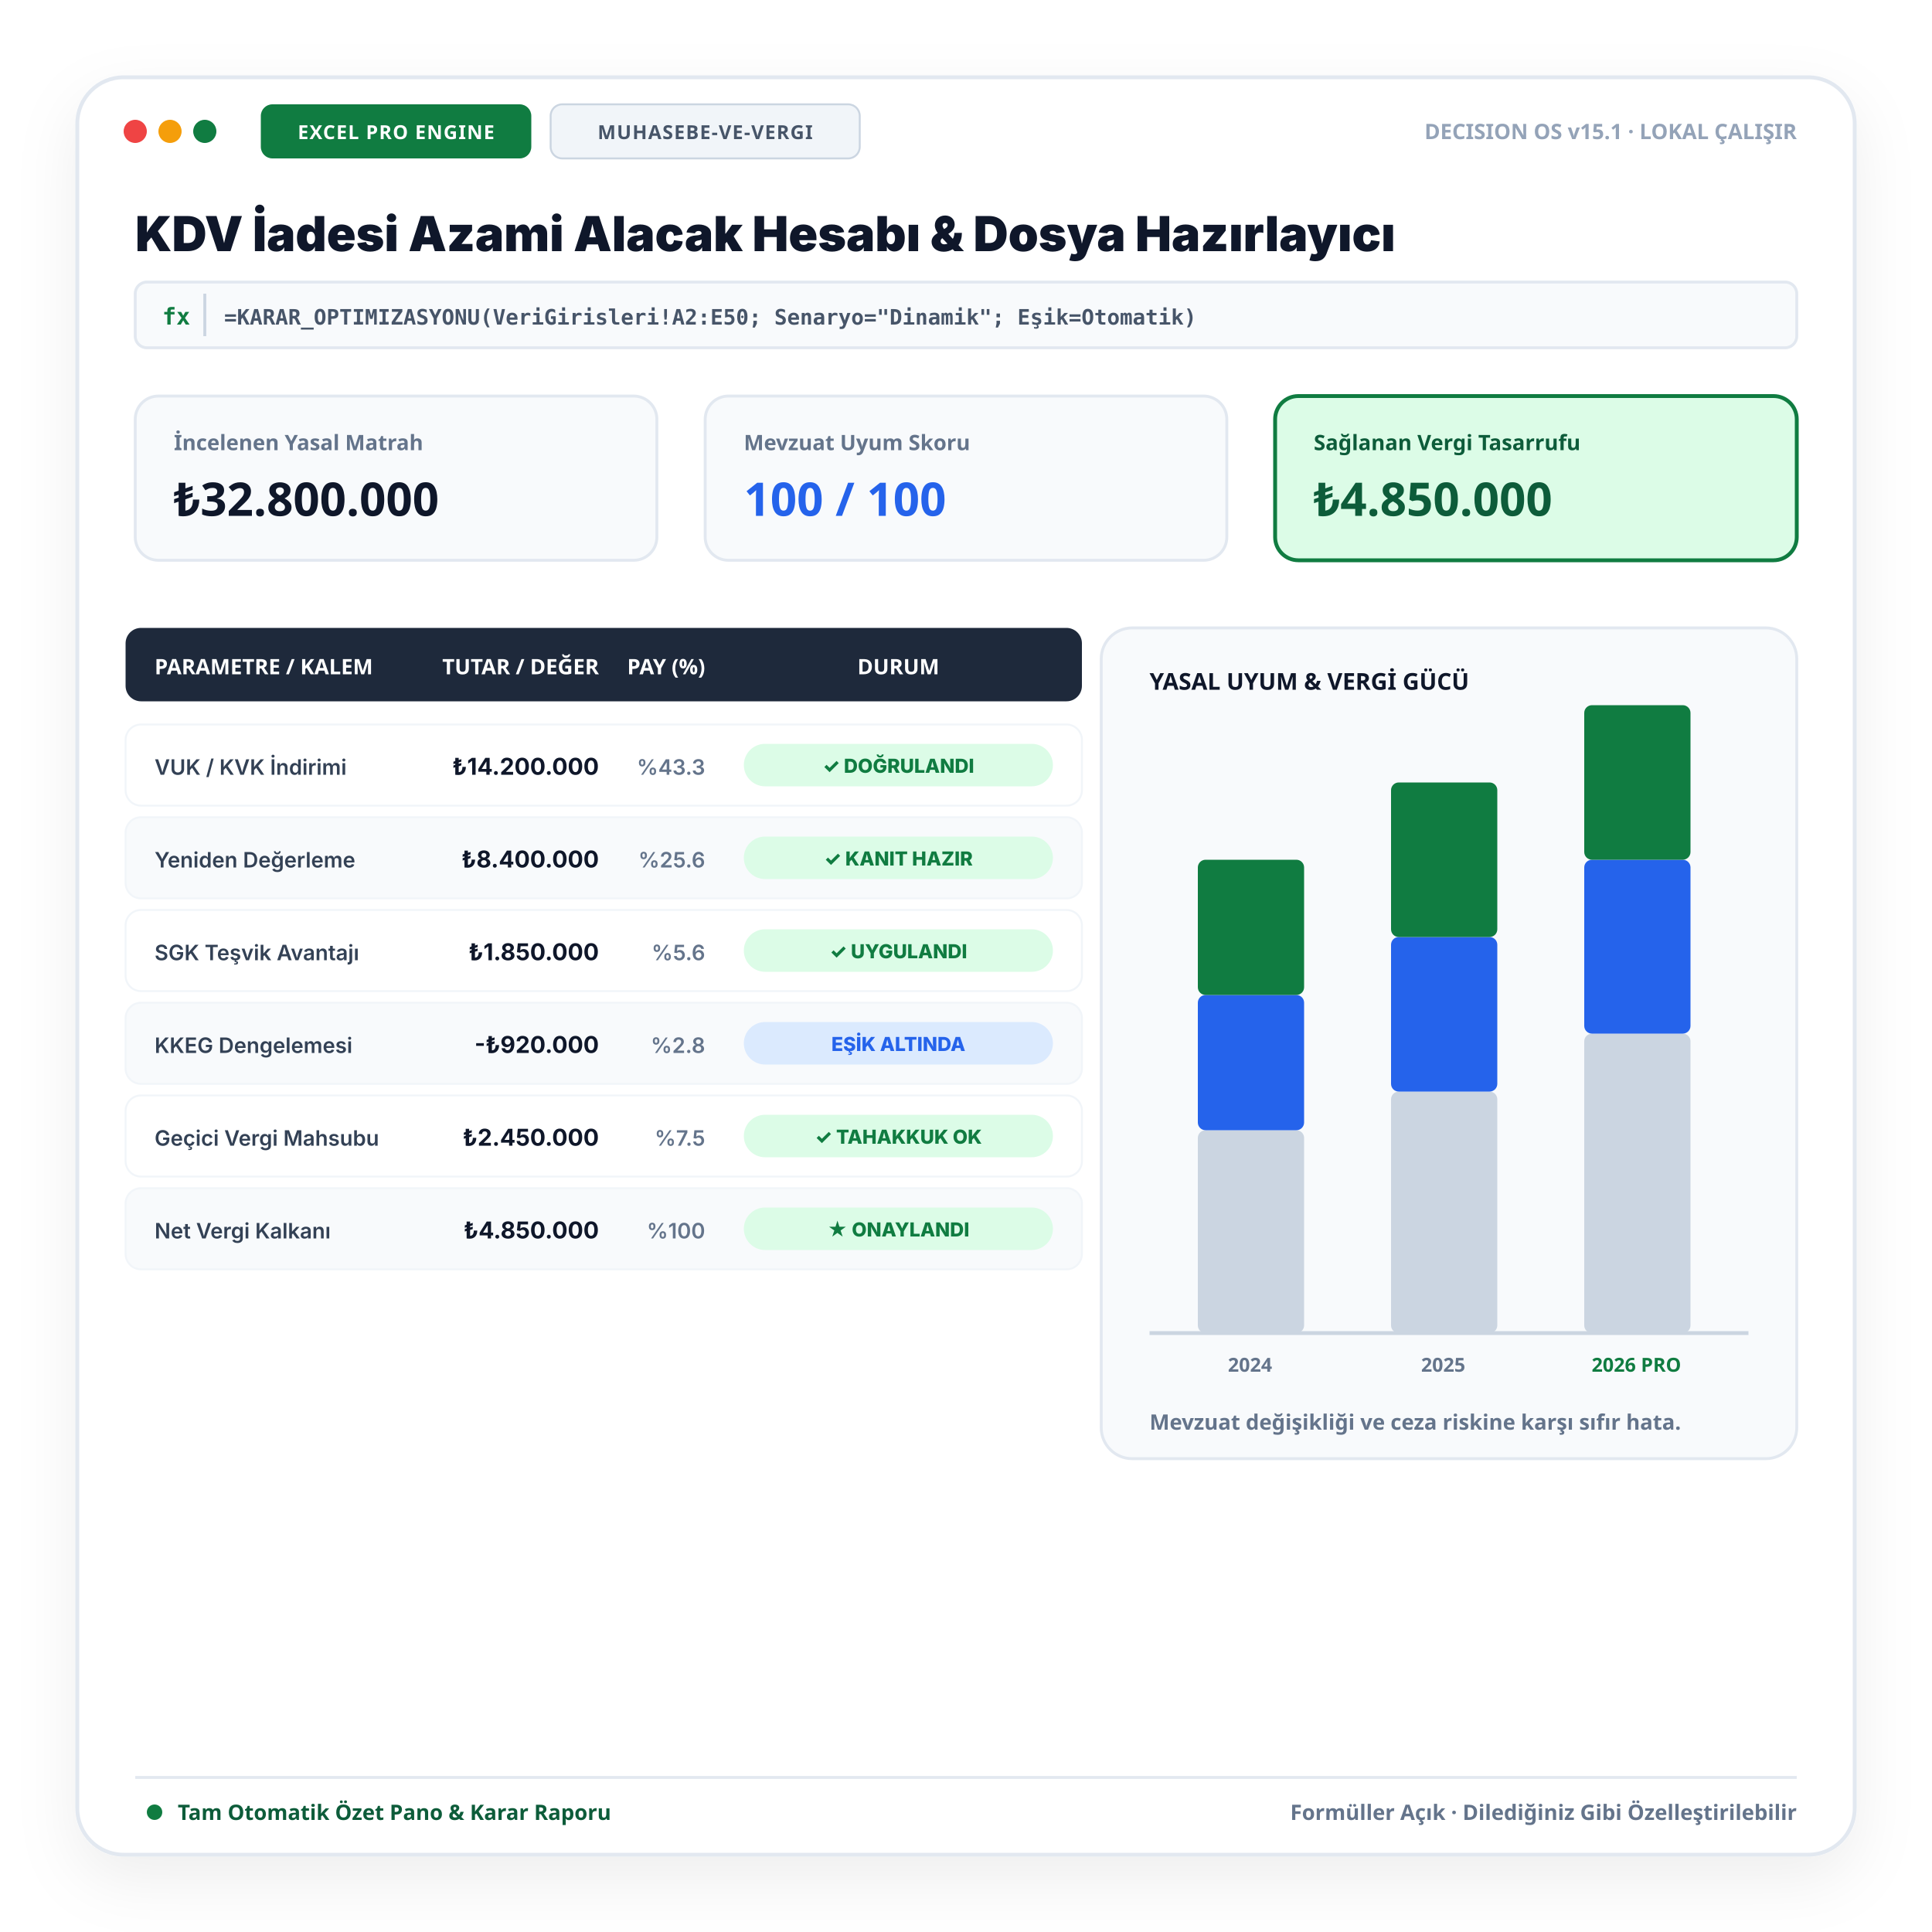
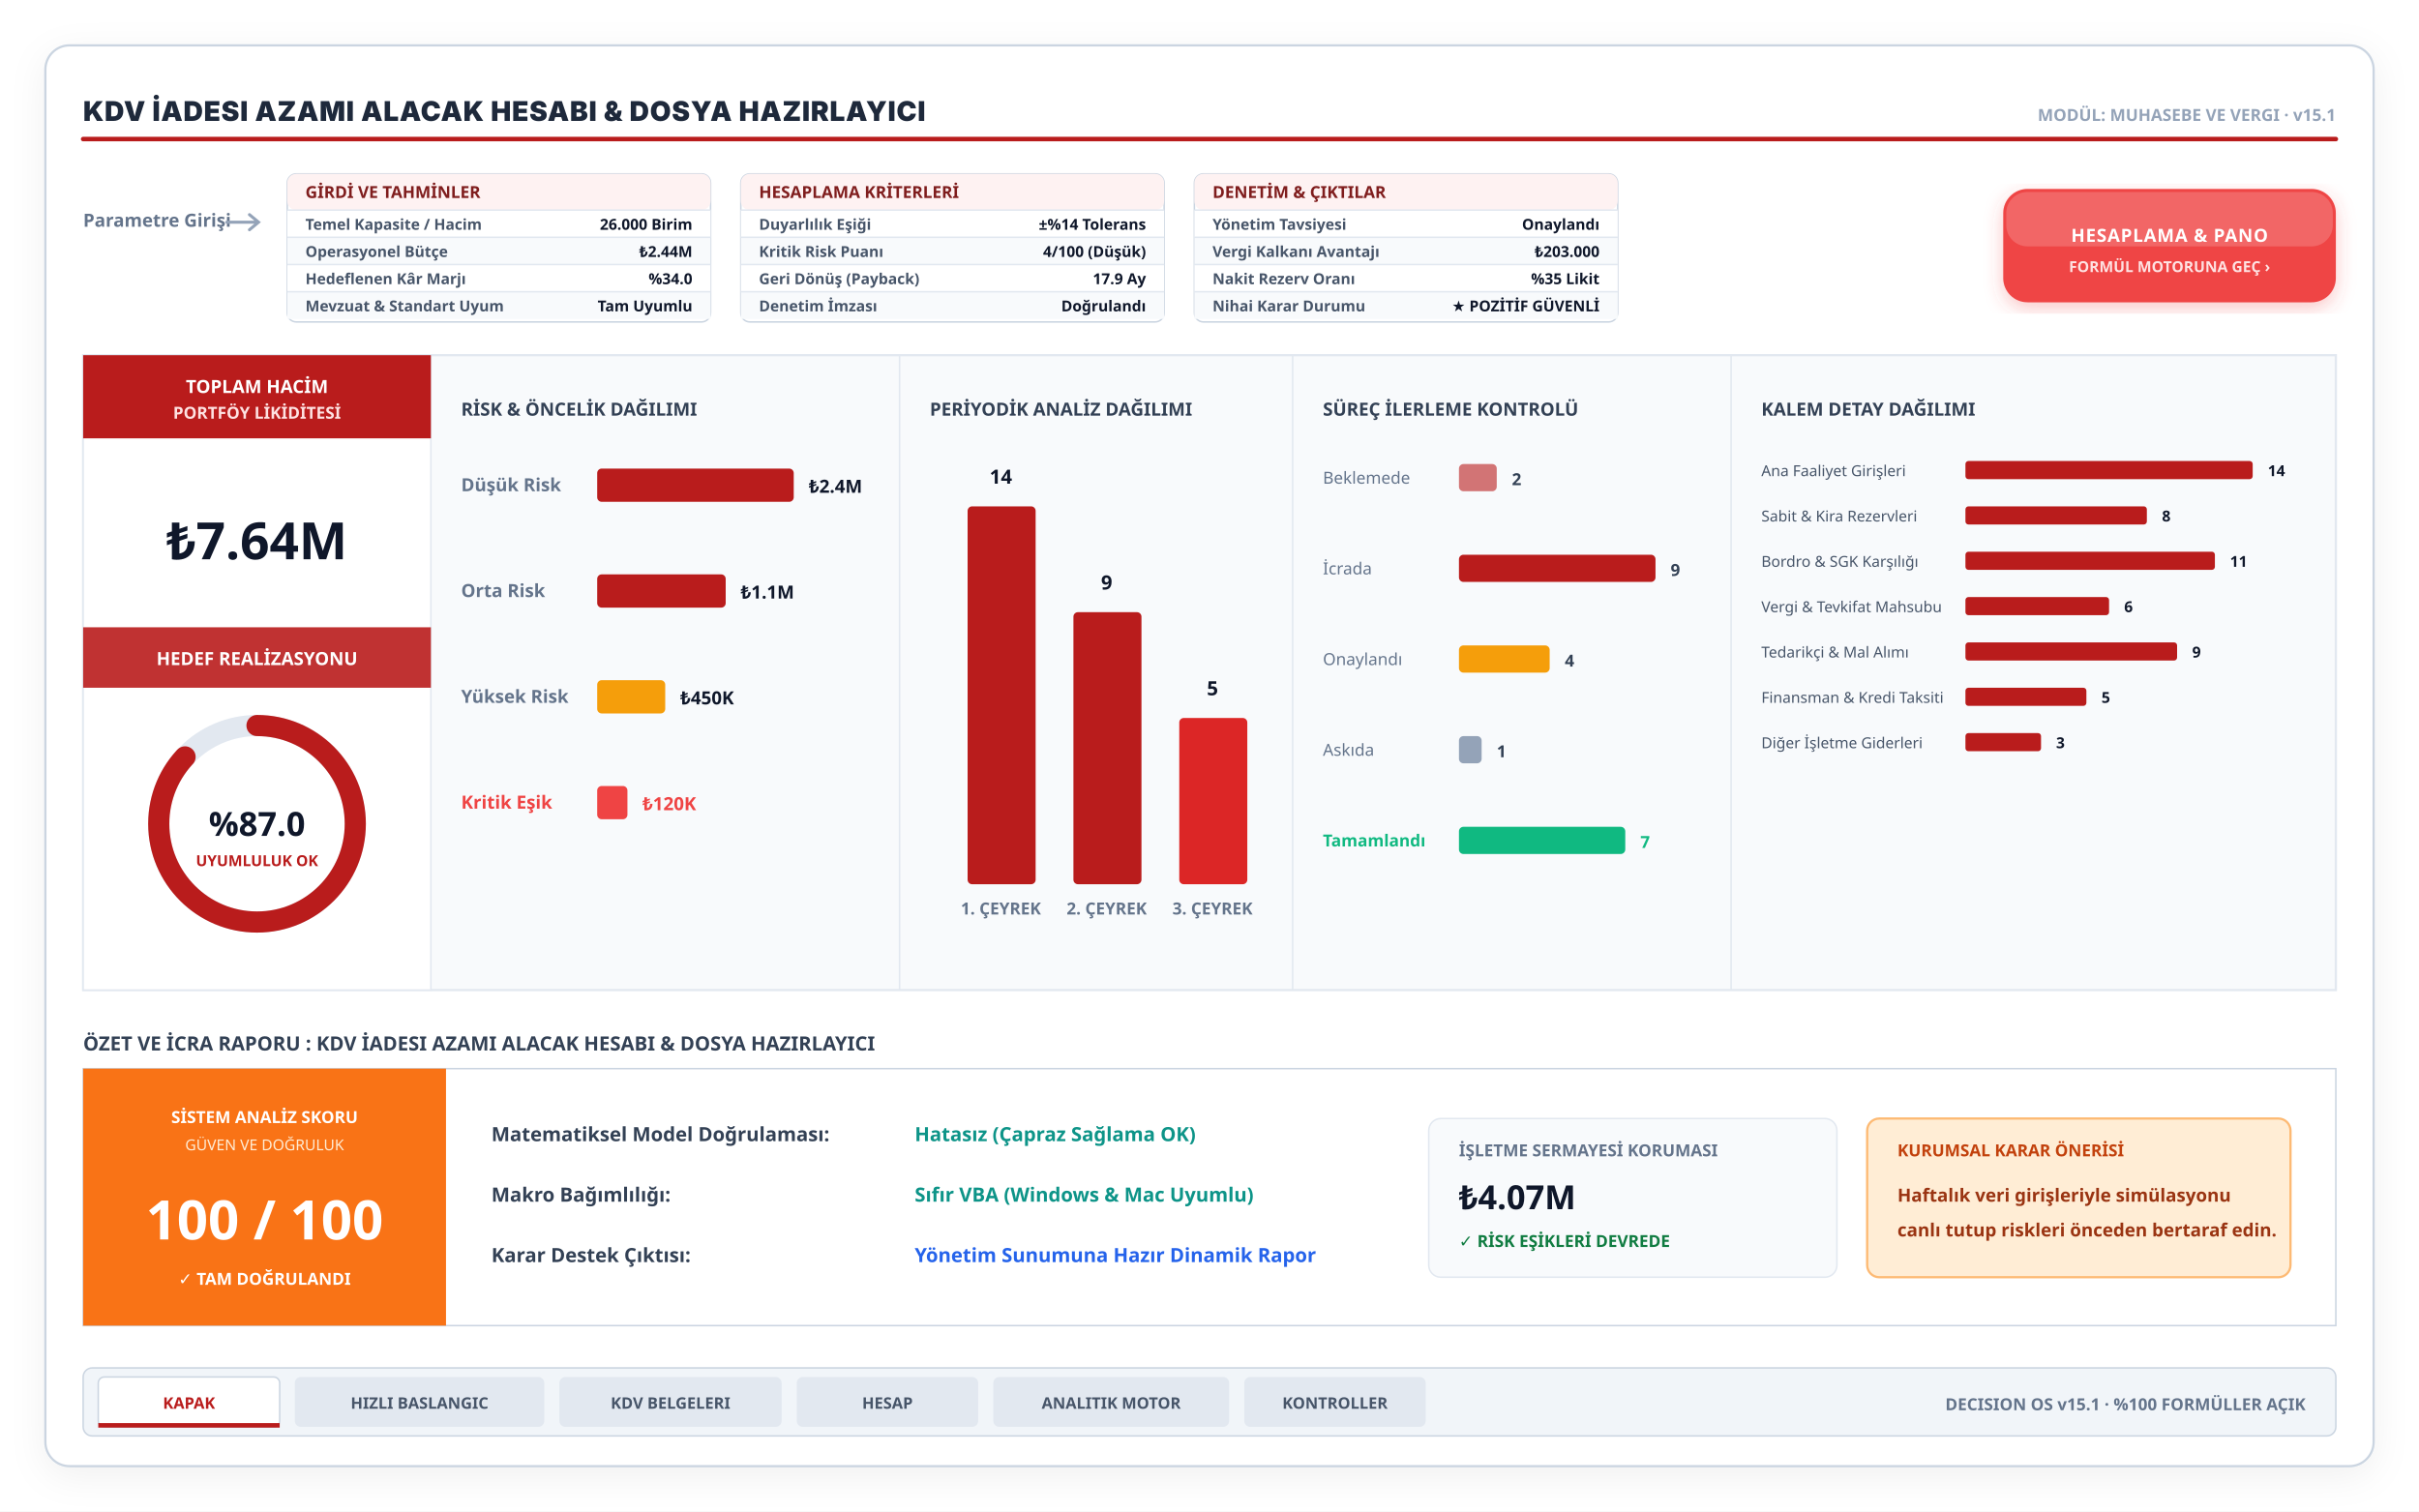
- <svg xmlns="http://www.w3.org/2000/svg" viewBox="0 0 1000 1000" width="100%" height="100%">
+ <svg xmlns="http://www.w3.org/2000/svg" viewBox="0 0 1600 1000" width="100%" height="100%">
  <defs>
-     <filter id="softCard" x="-10%" y="-10%" width="120%" height="120%">
-       <feDropShadow dx="0" dy="12" stdDeviation="16" flood-color="#0f172a" flood-opacity="0.07" />
+     <filter id="cardShadow" x="-5%" y="-5%" width="110%" height="110%">
+       <feDropShadow dx="0" dy="6" stdDeviation="12" flood-color="#0f172a" flood-opacity="0.06" />
+     </filter>
+     <filter id="btnShadow" x="-10%" y="-10%" width="120%" height="120%">
+       <feDropShadow dx="0" dy="4" stdDeviation="6" flood-color="#ef4444" flood-opacity="0.3" />
    </filter>
  </defs>
-   <rect width="1000" height="1000" fill="#ffffff" />
-   <rect x="40" y="40" width="920" height="920" rx="24" fill="#ffffff" stroke="#e2e8f0" stroke-width="2" filter="url(#softCard)" />
-   <g transform="translate(70, 68)">
-     <circle cx="0" cy="0" r="6" fill="#ef4444" />
-     <circle cx="18" cy="0" r="6" fill="#f59e0b" />
-     <circle cx="36" cy="0" r="6" fill="#107c41" />
-     <rect x="65" y="-14" width="140" height="28" rx="6" fill="#107c41" />
-     <text x="135" y="4" font-family="system-ui" font-size="10" font-weight="800" fill="#ffffff" text-anchor="middle" letter-spacing="0.5">EXCEL PRO ENGINE</text>
-     <rect x="215" y="-14" width="160" height="28" rx="6" fill="#f1f5f9" stroke="#cbd5e1" stroke-width="1" />
-     <text x="295" y="4" font-family="system-ui" font-size="10" font-weight="700" fill="#475569" text-anchor="middle" letter-spacing="0.5">MUHASEBE-VE-VERGI</text>
-     <text x="860" y="4" font-family="system-ui" font-size="11" font-weight="700" fill="#94a3b8" text-anchor="end">DECISION OS v15.1 · LOKAL ÇALIŞIR</text>
-   </g>
-   <g transform="translate(70, 130)">
-     <text x="0" y="0" font-family="system-ui, -apple-system, sans-serif" font-size="25" font-weight="900" fill="#0f172a">KDV İadesi Azami Alacak Hesabı &amp; Dosya Hazırlayıcı</text>
-     <rect x="0" y="16" width="860" height="34" rx="6" fill="#f8fafc" stroke="#e2e8f0" stroke-width="1.5" />
-     <text x="14" y="38" font-family="system-ui, monospace" font-size="12" font-weight="800" fill="#107c41">fx</text>
-     <line x1="36" y1="22" x2="36" y2="44" stroke="#cbd5e1" stroke-width="1.5" />
-     <text x="46" y="38" font-family="system-ui, monospace" font-size="11" font-weight="600" fill="#475569">=KARAR_OPTIMIZASYONU(VeriGirisleri!A2:E50; Senaryo="Dinamik"; Eşik=Otomatik)</text>
-   </g>
-   <g transform="translate(70, 205)">
-     <rect x="0" y="0" width="270" height="85" rx="12" fill="#f8fafc" stroke="#e2e8f0" stroke-width="1.5" />
-     <text x="20" y="28" font-family="system-ui" font-size="11" font-weight="700" fill="#64748b">İncelenen Yasal Matrah</text>
-     <text x="20" y="62" font-family="system-ui" font-size="24" font-weight="900" fill="#0f172a">₺32.800.000</text>
-     <rect x="295" y="0" width="270" height="85" rx="12" fill="#f8fafc" stroke="#e2e8f0" stroke-width="1.5" />
-     <text x="315" y="28" font-family="system-ui" font-size="11" font-weight="700" fill="#64748b">Mevzuat Uyum Skoru</text>
-     <text x="315" y="62" font-family="system-ui" font-size="24" font-weight="900" fill="#2563eb">100 / 100</text>
-     <rect x="590" y="0" width="270" height="85" rx="12" fill="#dcfce7" stroke="#107c41" stroke-width="2" />
-     <text x="610" y="28" font-family="system-ui" font-size="11" font-weight="800" fill="#0d5c3a">Sağlanan Vergi Tasarrufu</text>
-     <text x="610" y="62" font-family="system-ui" font-size="24" font-weight="900" fill="#0d5c3a">₺4.850.000</text>
-   </g>
-   <rect x="65" y="325" width="495" height="38" rx="8" fill="#1e293b" />
-   <text x="80" y="349" font-family="system-ui" font-size="11" font-weight="800" fill="#ffffff">PARAMETRE / KALEM</text>
-   <text x="310" y="349" font-family="system-ui" font-size="11" font-weight="800" fill="#ffffff" text-anchor="end">TUTAR / DEĞER</text>
-   <text x="365" y="349" font-family="system-ui" font-size="11" font-weight="800" fill="#ffffff" text-anchor="end">PAY (%)</text>
-   <text x="465" y="349" font-family="system-ui" font-size="11" font-weight="800" fill="#ffffff" text-anchor="middle">DURUM</text>
-   <rect x="65" y="375" width="495" height="42" rx="8" fill="#ffffff" stroke="#f1f5f9" stroke-width="1" />
-   <text x="80" y="401" font-family="system-ui, -apple-system, sans-serif" font-size="11" font-weight="600" fill="#334155">VUK / KVK İndirimi</text>
-   <text x="310" y="401" font-family="system-ui, -apple-system, sans-serif" font-size="12" font-weight="700" fill="#0f172a" text-anchor="end">₺14.200.000</text>
-   <text x="365" y="401" font-family="system-ui, -apple-system, sans-serif" font-size="11" font-weight="600" fill="#64748b" text-anchor="end">%43.3</text>
-   <rect x="385" y="385" width="160" height="22" rx="11" fill="#dcfce7" />
-   <text x="465" y="400" font-family="system-ui, -apple-system, sans-serif" font-size="10" font-weight="800" fill="#107c41" text-anchor="middle">✓ DOĞRULANDI</text>
-   <rect x="65" y="423" width="495" height="42" rx="8" fill="#f8fafc" stroke="#f1f5f9" stroke-width="1" />
-   <text x="80" y="449" font-family="system-ui, -apple-system, sans-serif" font-size="11" font-weight="600" fill="#334155">Yeniden Değerleme</text>
-   <text x="310" y="449" font-family="system-ui, -apple-system, sans-serif" font-size="12" font-weight="700" fill="#0f172a" text-anchor="end">₺8.400.000</text>
-   <text x="365" y="449" font-family="system-ui, -apple-system, sans-serif" font-size="11" font-weight="600" fill="#64748b" text-anchor="end">%25.6</text>
-   <rect x="385" y="433" width="160" height="22" rx="11" fill="#dcfce7" />
-   <text x="465" y="448" font-family="system-ui, -apple-system, sans-serif" font-size="10" font-weight="800" fill="#107c41" text-anchor="middle">✓ KANIT HAZIR</text>
-   <rect x="65" y="471" width="495" height="42" rx="8" fill="#ffffff" stroke="#f1f5f9" stroke-width="1" />
-   <text x="80" y="497" font-family="system-ui, -apple-system, sans-serif" font-size="11" font-weight="600" fill="#334155">SGK Teşvik Avantajı</text>
-   <text x="310" y="497" font-family="system-ui, -apple-system, sans-serif" font-size="12" font-weight="700" fill="#0f172a" text-anchor="end">₺1.850.000</text>
-   <text x="365" y="497" font-family="system-ui, -apple-system, sans-serif" font-size="11" font-weight="600" fill="#64748b" text-anchor="end">%5.6</text>
-   <rect x="385" y="481" width="160" height="22" rx="11" fill="#dcfce7" />
-   <text x="465" y="496" font-family="system-ui, -apple-system, sans-serif" font-size="10" font-weight="800" fill="#107c41" text-anchor="middle">✓ UYGULANDI</text>
-   <rect x="65" y="519" width="495" height="42" rx="8" fill="#f8fafc" stroke="#f1f5f9" stroke-width="1" />
-   <text x="80" y="545" font-family="system-ui, -apple-system, sans-serif" font-size="11" font-weight="600" fill="#334155">KKEG Dengelemesi</text>
-   <text x="310" y="545" font-family="system-ui, -apple-system, sans-serif" font-size="12" font-weight="700" fill="#0f172a" text-anchor="end">-₺920.000</text>
-   <text x="365" y="545" font-family="system-ui, -apple-system, sans-serif" font-size="11" font-weight="600" fill="#64748b" text-anchor="end">%2.8</text>
-   <rect x="385" y="529" width="160" height="22" rx="11" fill="#dbeafe" />
-   <text x="465" y="544" font-family="system-ui, -apple-system, sans-serif" font-size="10" font-weight="800" fill="#2563eb" text-anchor="middle">EŞİK ALTINDA</text>
-   <rect x="65" y="567" width="495" height="42" rx="8" fill="#ffffff" stroke="#f1f5f9" stroke-width="1" />
-   <text x="80" y="593" font-family="system-ui, -apple-system, sans-serif" font-size="11" font-weight="600" fill="#334155">Geçici Vergi Mahsubu</text>
-   <text x="310" y="593" font-family="system-ui, -apple-system, sans-serif" font-size="12" font-weight="700" fill="#0f172a" text-anchor="end">₺2.450.000</text>
-   <text x="365" y="593" font-family="system-ui, -apple-system, sans-serif" font-size="11" font-weight="600" fill="#64748b" text-anchor="end">%7.5</text>
-   <rect x="385" y="577" width="160" height="22" rx="11" fill="#dcfce7" />
-   <text x="465" y="592" font-family="system-ui, -apple-system, sans-serif" font-size="10" font-weight="800" fill="#107c41" text-anchor="middle">✓ TAHAKKUK OK</text>
-   <rect x="65" y="615" width="495" height="42" rx="8" fill="#f8fafc" stroke="#f1f5f9" stroke-width="1" />
-   <text x="80" y="641" font-family="system-ui, -apple-system, sans-serif" font-size="11" font-weight="600" fill="#334155">Net Vergi Kalkanı</text>
-   <text x="310" y="641" font-family="system-ui, -apple-system, sans-serif" font-size="12" font-weight="700" fill="#0f172a" text-anchor="end">₺4.850.000</text>
-   <text x="365" y="641" font-family="system-ui, -apple-system, sans-serif" font-size="11" font-weight="600" fill="#64748b" text-anchor="end">%100</text>
-   <rect x="385" y="625" width="160" height="22" rx="11" fill="#dcfce7" />
-   <text x="465" y="640" font-family="system-ui, -apple-system, sans-serif" font-size="10" font-weight="800" fill="#107c41" text-anchor="middle">★ ONAYLANDI</text>
-   <g transform="translate(570, 325)">
-     <rect width="360" height="430" rx="16" fill="#f8fafc" stroke="#e2e8f0" stroke-width="1.5" />
-     <text x="25" y="32" font-family="system-ui" font-size="12" font-weight="800" fill="#0f172a">YASAL UYUM &amp; VERGİ GÜCÜ</text>
-     <line x1="25" y1="365" x2="335" y2="365" stroke="#cbd5e1" stroke-width="2" />
-     <rect x="50" y="260" width="55" height="105" rx="4" fill="#cbd5e1" />
-     <rect x="50" y="190" width="55" height="70" rx="4" fill="#2563eb" />
-     <rect x="50" y="120" width="55" height="70" rx="4" fill="#107c41" />
-     <text x="77" y="385" font-family="system-ui" font-size="10" font-weight="700" fill="#64748b" text-anchor="middle">2024</text>
-     <rect x="150" y="240" width="55" height="125" rx="4" fill="#cbd5e1" />
-     <rect x="150" y="160" width="55" height="80" rx="4" fill="#2563eb" />
-     <rect x="150" y="80" width="55" height="80" rx="4" fill="#107c41" />
-     <text x="177" y="385" font-family="system-ui" font-size="10" font-weight="700" fill="#64748b" text-anchor="middle">2025</text>
-     <rect x="250" y="210" width="55" height="155" rx="4" fill="#cbd5e1" />
-     <rect x="250" y="120" width="55" height="90" rx="4" fill="#2563eb" />
-     <rect x="250" y="40" width="55" height="80" rx="4" fill="#107c41" />
-     <text x="277" y="385" font-family="system-ui" font-size="10" font-weight="800" fill="#107c41" text-anchor="middle">2026 PRO</text>
-     <text x="25" y="415" font-family="system-ui" font-size="11" font-weight="600" fill="#64748b">Mevzuat değişikliği ve ceza riskine karşı sıfır hata.</text>
-   </g>
-   <g transform="translate(70, 920)">
-     <line x1="0" y1="0" x2="860" y2="0" stroke="#e2e8f0" stroke-width="1.5" />
-     <circle cx="10" cy="18" r="4" fill="#107c41" />
-     <text x="22" y="22" font-family="system-ui" font-size="11" font-weight="700" fill="#0d5c3a">Tam Otomatik Özet Pano &amp; Karar Raporu</text>
-     <text x="860" y="22" font-family="system-ui" font-size="11" font-weight="600" fill="#64748b" text-anchor="end">Formüller Açık · Dilediğiniz Gibi Özelleştirilebilir</text>
+   <rect width="1600" height="1000" fill="#ffffff" />
+   <rect x="30" y="30" width="1540" height="940" rx="16" fill="#ffffff" stroke="#cbd5e1" stroke-width="1.5" filter="url(#cardShadow)" />
+   <g transform="translate(55, 60)">
+     <text x="0" y="20" font-family="system-ui, -apple-system, sans-serif" font-size="18" font-weight="900" fill="#1e293b" letter-spacing="0.5">KDV İADESI AZAMI ALACAK HESABI &amp; DOSYA HAZIRLAYICI</text>
+     <text x="1490" y="20" font-family="system-ui" font-size="11" font-weight="700" fill="#94a3b8" text-anchor="end">MODÜL: MUHASEBE VE VERGI · v15.1</text>
+     <line x1="0" y1="32" x2="1490" y2="32" stroke="#b91c1c" stroke-width="3" stroke-linecap="round" />
+   </g>
+   <g transform="translate(55, 115)">
+     <text x="0" y="35" font-family="system-ui, sans-serif" font-size="12" font-weight="700" fill="#64748b">Parametre Girişi</text>
+     <path d="M 95 32 L 115 32 M 110 27 L 116 32 L 110 37" stroke="#94a3b8" stroke-width="2" fill="none" stroke-linecap="round" />
+     <g transform="translate(135, 0)">
+       <rect width="280" height="98" rx="6" fill="#ffffff" stroke="#cbd5e1" stroke-width="1" />
+       <rect width="280" height="24" rx="6" fill="#fef2f2" />
+       <text x="12" y="16" font-family="system-ui" font-size="11" font-weight="800" fill="#7f1d1d">GİRDİ VE TAHMİNLER</text>
+       <rect x="0" y="24" width="280" height="18" fill="#ffffff" />
+       <line x1="0" y1="24" x2="280" y2="24" stroke="#e2e8f0" stroke-width="1" />
+       <text x="12" y="37" font-family="system-ui" font-size="10" font-weight="600" fill="#475569">Temel Kapasite / Hacim</text>
+       <text x="268" y="37" font-family="system-ui" font-size="10" font-weight="700" fill="#0f172a" text-anchor="end">26.000 Birim</text>
+       <rect x="0" y="42" width="280" height="18" fill="#f8fafc" />
+       <line x1="0" y1="42" x2="280" y2="42" stroke="#e2e8f0" stroke-width="1" />
+       <text x="12" y="55" font-family="system-ui" font-size="10" font-weight="600" fill="#475569">Operasyonel Bütçe</text>
+       <text x="268" y="55" font-family="system-ui" font-size="10" font-weight="700" fill="#0f172a" text-anchor="end">₺2.44M</text>
+       <rect x="0" y="60" width="280" height="18" fill="#ffffff" />
+       <line x1="0" y1="60" x2="280" y2="60" stroke="#e2e8f0" stroke-width="1" />
+       <text x="12" y="73" font-family="system-ui" font-size="10" font-weight="600" fill="#475569">Hedeflenen Kâr Marjı</text>
+       <text x="268" y="73" font-family="system-ui" font-size="10" font-weight="700" fill="#0f172a" text-anchor="end">%34.0</text>
+       <rect x="0" y="78" width="280" height="18" fill="#f8fafc" />
+       <line x1="0" y1="78" x2="280" y2="78" stroke="#e2e8f0" stroke-width="1" />
+       <text x="12" y="91" font-family="system-ui" font-size="10" font-weight="600" fill="#475569">Mevzuat &amp; Standart Uyum</text>
+       <text x="268" y="91" font-family="system-ui" font-size="10" font-weight="700" fill="#0f172a" text-anchor="end">Tam Uyumlu</text>
+     </g>
+     <g transform="translate(435, 0)">
+       <rect width="280" height="98" rx="6" fill="#ffffff" stroke="#cbd5e1" stroke-width="1" />
+       <rect width="280" height="24" rx="6" fill="#fef2f2" />
+       <text x="12" y="16" font-family="system-ui" font-size="11" font-weight="800" fill="#7f1d1d">HESAPLAMA KRİTERLERİ</text>
+       <rect x="0" y="24" width="280" height="18" fill="#ffffff" />
+       <line x1="0" y1="24" x2="280" y2="24" stroke="#e2e8f0" stroke-width="1" />
+       <text x="12" y="37" font-family="system-ui" font-size="10" font-weight="600" fill="#475569">Duyarlılık Eşiği</text>
+       <text x="268" y="37" font-family="system-ui" font-size="10" font-weight="700" fill="#0f172a" text-anchor="end">±%14 Tolerans</text>
+       <rect x="0" y="42" width="280" height="18" fill="#f8fafc" />
+       <line x1="0" y1="42" x2="280" y2="42" stroke="#e2e8f0" stroke-width="1" />
+       <text x="12" y="55" font-family="system-ui" font-size="10" font-weight="600" fill="#475569">Kritik Risk Puanı</text>
+       <text x="268" y="55" font-family="system-ui" font-size="10" font-weight="700" fill="#0f172a" text-anchor="end">4/100 (Düşük)</text>
+       <rect x="0" y="60" width="280" height="18" fill="#ffffff" />
+       <line x1="0" y1="60" x2="280" y2="60" stroke="#e2e8f0" stroke-width="1" />
+       <text x="12" y="73" font-family="system-ui" font-size="10" font-weight="600" fill="#475569">Geri Dönüş (Payback)</text>
+       <text x="268" y="73" font-family="system-ui" font-size="10" font-weight="700" fill="#0f172a" text-anchor="end">17.9 Ay</text>
+       <rect x="0" y="78" width="280" height="18" fill="#f8fafc" />
+       <line x1="0" y1="78" x2="280" y2="78" stroke="#e2e8f0" stroke-width="1" />
+       <text x="12" y="91" font-family="system-ui" font-size="10" font-weight="600" fill="#475569">Denetim İmzası</text>
+       <text x="268" y="91" font-family="system-ui" font-size="10" font-weight="700" fill="#0f172a" text-anchor="end">Doğrulandı</text>
+     </g>
+     <g transform="translate(735, 0)">
+       <rect width="280" height="98" rx="6" fill="#ffffff" stroke="#cbd5e1" stroke-width="1" />
+       <rect width="280" height="24" rx="6" fill="#fef2f2" />
+       <text x="12" y="16" font-family="system-ui" font-size="11" font-weight="800" fill="#7f1d1d">DENETİM &amp; ÇIKTILAR</text>
+       <rect x="0" y="24" width="280" height="18" fill="#ffffff" />
+       <line x1="0" y1="24" x2="280" y2="24" stroke="#e2e8f0" stroke-width="1" />
+       <text x="12" y="37" font-family="system-ui" font-size="10" font-weight="600" fill="#475569">Yönetim Tavsiyesi</text>
+       <text x="268" y="37" font-family="system-ui" font-size="10" font-weight="700" fill="#0f172a" text-anchor="end">Onaylandı</text>
+       <rect x="0" y="42" width="280" height="18" fill="#f8fafc" />
+       <line x1="0" y1="42" x2="280" y2="42" stroke="#e2e8f0" stroke-width="1" />
+       <text x="12" y="55" font-family="system-ui" font-size="10" font-weight="600" fill="#475569">Vergi Kalkanı Avantajı</text>
+       <text x="268" y="55" font-family="system-ui" font-size="10" font-weight="700" fill="#0f172a" text-anchor="end">₺203.000</text>
+       <rect x="0" y="60" width="280" height="18" fill="#ffffff" />
+       <line x1="0" y1="60" x2="280" y2="60" stroke="#e2e8f0" stroke-width="1" />
+       <text x="12" y="73" font-family="system-ui" font-size="10" font-weight="600" fill="#475569">Nakit Rezerv Oranı</text>
+       <text x="268" y="73" font-family="system-ui" font-size="10" font-weight="700" fill="#0f172a" text-anchor="end">%35 Likit</text>
+       <rect x="0" y="78" width="280" height="18" fill="#f8fafc" />
+       <line x1="0" y1="78" x2="280" y2="78" stroke="#e2e8f0" stroke-width="1" />
+       <text x="12" y="91" font-family="system-ui" font-size="10" font-weight="600" fill="#475569">Nihai Karar Durumu</text>
+       <text x="268" y="91" font-family="system-ui" font-size="10" font-weight="700" fill="#0f172a" text-anchor="end">★ POZİTİF GÜVENLİ</text>
+     </g>
+     <g transform="translate(1270, 10)" filter="url(#btnShadow)">
+       <rect width="220" height="75" rx="16" fill="#ef4444" />
+       <rect x="2" y="2" width="216" height="36" rx="14" fill="#ffffff" fill-opacity="0.18" />
+       <text x="110" y="35" font-family="system-ui, sans-serif" font-size="12" font-weight="900" fill="#ffffff" text-anchor="middle" letter-spacing="0.5">HESAPLAMA &amp; PANO</text>
+       <text x="110" y="55" font-family="system-ui, sans-serif" font-size="10" font-weight="700" fill="#fee2e2" text-anchor="middle">FORMÜL MOTORUNA GEÇ ›</text>
+     </g>
+   </g>
+   <g transform="translate(55, 235)">
+     <rect width="1490" height="420" fill="#f8fafc" stroke="#e2e8f0" stroke-width="1.5" />
+     <g transform="translate(0, 0)">
+       <rect width="230" height="420" fill="#ffffff" stroke="#e2e8f0" stroke-width="1" />
+       <rect width="230" height="55" fill="#b91c1c" />
+       <text x="115" y="25" font-family="system-ui" font-size="12" font-weight="800" fill="#ffffff" text-anchor="middle">TOPLAM HACİM</text>
+       <text x="115" y="42" font-family="system-ui" font-size="11" font-weight="600" fill="#fee2e2" text-anchor="middle">PORTFÖY LİKİDİTESİ</text>
+       <text x="115" y="135" font-family="system-ui" font-size="34" font-weight="900" fill="#0f172a" text-anchor="middle">₺7.64M</text>
+       <rect y="180" width="230" height="40" fill="#b91c1c" fill-opacity="0.9" />
+       <text x="115" y="205" font-family="system-ui" font-size="12" font-weight="800" fill="#ffffff" text-anchor="middle">HEDEF REALİZASYONU</text>
+       <g transform="translate(115, 310)">
+         <circle cx="0" cy="0" r="65" fill="none" stroke="#e2e8f0" stroke-width="14" />
+         <circle cx="0" cy="0" r="65" fill="none" stroke="#b91c1c" stroke-width="14" stroke-dasharray="408" stroke-dashoffset="53" stroke-linecap="round" transform="rotate(-90)" />
+         <text x="0" y="8" font-family="system-ui" font-size="22" font-weight="900" fill="#0f172a" text-anchor="middle">%87.0</text>
+         <text x="0" y="28" font-family="system-ui" font-size="10" font-weight="700" fill="#b91c1c" text-anchor="middle">UYUMLULUK OK</text>
+       </g>
+     </g>
+     <g transform="translate(250, 20)">
+       <text x="0" y="20" font-family="system-ui" font-size="12" font-weight="800" fill="#334155">RİSK &amp; ÖNCELİK DAĞILIMI</text>
+       <text x="0" y="70" font-family="system-ui" font-size="12" font-weight="600" fill="#64748b">Düşük Risk</text>
+       <rect x="90" y="55" width="130" height="22" rx="3" fill="#b91c1c" />
+       <text x="230" y="71" font-family="system-ui" font-size="12" font-weight="800" fill="#0f172a">₺2.4M</text>
+       <text x="0" y="140" font-family="system-ui" font-size="12" font-weight="600" fill="#64748b">Orta Risk</text>
+       <rect x="90" y="125" width="85" height="22" rx="3" fill="#b91c1c" />
+       <text x="185" y="141" font-family="system-ui" font-size="12" font-weight="800" fill="#0f172a">₺1.1M</text>
+       <text x="0" y="210" font-family="system-ui" font-size="12" font-weight="600" fill="#64748b">Yüksek Risk</text>
+       <rect x="90" y="195" width="45" height="22" rx="3" fill="#f59e0b" />
+       <text x="145" y="211" font-family="system-ui" font-size="12" font-weight="800" fill="#0f172a">₺450K</text>
+       <text x="0" y="280" font-family="system-ui" font-size="12" font-weight="700" fill="#ef4444">Kritik Eşik</text>
+       <rect x="90" y="265" width="20" height="22" rx="3" fill="#ef4444" />
+       <text x="120" y="281" font-family="system-ui" font-size="12" font-weight="800" fill="#ef4444">₺120K</text>
+     </g>
+     <g transform="translate(560, 20)">
+       <line x1="-20" y1="-20" x2="-20" y2="400" stroke="#e2e8f0" stroke-width="1" />
+       <text x="0" y="20" font-family="system-ui" font-size="12" font-weight="800" fill="#334155">PERİYODİK ANALİZ DAĞILIMI</text>
+       <rect x="25" y="80" width="45" height="250" rx="3" fill="#b91c1c" />
+       <text x="47" y="65" font-family="system-ui" font-size="13" font-weight="900" fill="#0f172a" text-anchor="middle">14</text>
+       <text x="47" y="350" font-family="system-ui" font-size="11" font-weight="700" fill="#64748b" text-anchor="middle">1. ÇEYREK</text>
+       <rect x="95" y="150" width="45" height="180" rx="3" fill="#b91c1c" />
+       <text x="117" y="135" font-family="system-ui" font-size="13" font-weight="900" fill="#0f172a" text-anchor="middle">9</text>
+       <text x="117" y="350" font-family="system-ui" font-size="11" font-weight="700" fill="#64748b" text-anchor="middle">2. ÇEYREK</text>
+       <rect x="165" y="220" width="45" height="110" rx="3" fill="#dc2626" />
+       <text x="187" y="205" font-family="system-ui" font-size="13" font-weight="900" fill="#0f172a" text-anchor="middle">5</text>
+       <text x="187" y="350" font-family="system-ui" font-size="11" font-weight="700" fill="#64748b" text-anchor="middle">3. ÇEYREK</text>
+     </g>
+     <g transform="translate(820, 20)">
+       <line x1="-20" y1="-20" x2="-20" y2="400" stroke="#e2e8f0" stroke-width="1" />
+       <text x="0" y="20" font-family="system-ui" font-size="12" font-weight="800" fill="#334155">SÜREÇ İLERLEME KONTROLÜ</text>
+       <text x="0" y="65" font-family="system-ui" font-size="11" fill="#64748b">Beklemede</text>
+       <rect x="90" y="52" width="25" height="18" rx="3" fill="#b91c1c" fill-opacity="0.6" />
+       <text x="125" y="66" font-family="system-ui" font-size="11" font-weight="800" fill="#334155">2</text>
+       <text x="0" y="125" font-family="system-ui" font-size="11" fill="#64748b">İcrada</text>
+       <rect x="90" y="112" width="130" height="18" rx="3" fill="#b91c1c" />
+       <text x="230" y="126" font-family="system-ui" font-size="11" font-weight="800" fill="#334155">9</text>
+       <text x="0" y="185" font-family="system-ui" font-size="11" fill="#64748b">Onaylandı</text>
+       <rect x="90" y="172" width="60" height="18" rx="3" fill="#f59e0b" />
+       <text x="160" y="186" font-family="system-ui" font-size="11" font-weight="800" fill="#334155">4</text>
+       <text x="0" y="245" font-family="system-ui" font-size="11" fill="#64748b">Askıda</text>
+       <rect x="90" y="232" width="15" height="18" rx="3" fill="#94a3b8" />
+       <text x="115" y="246" font-family="system-ui" font-size="11" font-weight="800" fill="#334155">1</text>
+       <text x="0" y="305" font-family="system-ui" font-size="11" font-weight="700" fill="#10b981">Tamamlandı</text>
+       <rect x="90" y="292" width="110" height="18" rx="3" fill="#10b981" />
+       <text x="210" y="306" font-family="system-ui" font-size="11" font-weight="800" fill="#10b981">7</text>
+     </g>
+     <g transform="translate(1110, 20)">
+       <line x1="-20" y1="-20" x2="-20" y2="400" stroke="#e2e8f0" stroke-width="1" />
+       <text x="0" y="20" font-family="system-ui" font-size="12" font-weight="800" fill="#334155">KALEM DETAY DAĞILIMI</text>
+       <g transform="translate(0, 45)">
+         <text x="0" y="15" font-family="system-ui" font-size="10" fill="#475569">Ana Faaliyet Girişleri</text>
+         <rect x="135" y="5" width="190" height="12" rx="2" fill="#b91c1c" />
+         <text x="335" y="15" font-family="system-ui" font-size="10" font-weight="800" fill="#0f172a">14</text>
+         <text x="0" y="45" font-family="system-ui" font-size="10" fill="#475569">Sabit &amp; Kira Rezervleri</text>
+         <rect x="135" y="35" width="120" height="12" rx="2" fill="#b91c1c" />
+         <text x="265" y="45" font-family="system-ui" font-size="10" font-weight="800" fill="#0f172a">8</text>
+         <text x="0" y="75" font-family="system-ui" font-size="10" fill="#475569">Bordro &amp; SGK Karşılığı</text>
+         <rect x="135" y="65" width="165" height="12" rx="2" fill="#b91c1c" />
+         <text x="310" y="75" font-family="system-ui" font-size="10" font-weight="800" fill="#0f172a">11</text>
+         <text x="0" y="105" font-family="system-ui" font-size="10" fill="#475569">Vergi &amp; Tevkifat Mahsubu</text>
+         <rect x="135" y="95" width="95" height="12" rx="2" fill="#b91c1c" />
+         <text x="240" y="105" font-family="system-ui" font-size="10" font-weight="800" fill="#0f172a">6</text>
+         <text x="0" y="135" font-family="system-ui" font-size="10" fill="#475569">Tedarikçi &amp; Mal Alımı</text>
+         <rect x="135" y="125" width="140" height="12" rx="2" fill="#b91c1c" />
+         <text x="285" y="135" font-family="system-ui" font-size="10" font-weight="800" fill="#0f172a">9</text>
+         <text x="0" y="165" font-family="system-ui" font-size="10" fill="#475569">Finansman &amp; Kredi Taksiti</text>
+         <rect x="135" y="155" width="80" height="12" rx="2" fill="#b91c1c" />
+         <text x="225" y="165" font-family="system-ui" font-size="10" font-weight="800" fill="#0f172a">5</text>
+         <text x="0" y="195" font-family="system-ui" font-size="10" fill="#475569">Diğer İşletme Giderleri</text>
+         <rect x="135" y="185" width="50" height="12" rx="2" fill="#b91c1c" />
+         <text x="195" y="195" font-family="system-ui" font-size="10" font-weight="800" fill="#0f172a">3</text>
+       </g>
+     </g>
+   </g>
+   <g transform="translate(55, 675)">
+     <text x="0" y="20" font-family="system-ui" font-size="13" font-weight="800" fill="#334155">ÖZET VE İCRA RAPORU : KDV İADESI AZAMI ALACAK HESABI &amp; DOSYA HAZIRLAYICI</text>
+     <rect x="0" y="32" width="1490" height="170" fill="#ffffff" stroke="#cbd5e1" stroke-width="1" />
+     <rect x="0" y="32" width="240" height="170" fill="#f97316" />
+     <text x="120" y="68" font-family="system-ui" font-size="11" font-weight="800" fill="#ffffff" text-anchor="middle">SİSTEM ANALİZ SKORU</text>
+     <text x="120" y="86" font-family="system-ui" font-size="10" fill="#ffedd5" text-anchor="middle">GÜVEN VE DOĞRULUK</text>
+     <text x="120" y="145" font-family="system-ui" font-size="36" font-weight="900" fill="#ffffff" text-anchor="middle">100 / 100</text>
+     <text x="120" y="175" font-family="system-ui" font-size="11" font-weight="700" fill="#ffffff" text-anchor="middle">✓ TAM DOĞRULANDI</text>
+     <g transform="translate(270, 55)">
+       <text x="0" y="25" font-family="system-ui" font-size="13" font-weight="700" fill="#334155">Matematiksel Model Doğrulaması:</text>
+       <text x="280" y="25" font-family="system-ui" font-size="13" font-weight="800" fill="#0d9488">Hatasız (Çapraz Sağlama OK)</text>
+       <text x="0" y="65" font-family="system-ui" font-size="13" font-weight="700" fill="#334155">Makro Bağımlılığı:</text>
+       <text x="280" y="65" font-family="system-ui" font-size="13" font-weight="800" fill="#0d9488">Sıfır VBA (Windows &amp; Mac Uyumlu)</text>
+       <text x="0" y="105" font-family="system-ui" font-size="13" font-weight="700" fill="#334155">Karar Destek Çıktısı:</text>
+       <text x="280" y="105" font-family="system-ui" font-size="13" font-weight="800" fill="#2563eb">Yönetim Sunumuna Hazır Dinamik Rapor</text>
+       <rect x="620" y="10" width="270" height="105" rx="8" fill="#f8fafc" stroke="#e2e8f0" stroke-width="1" />
+       <text x="640" y="35" font-family="system-ui" font-size="11" font-weight="700" fill="#64748b">İŞLETME SERMAYESİ KORUMASI</text>
+       <text x="640" y="70" font-family="system-ui" font-size="22" font-weight="900" fill="#0f172a">₺4.07M</text>
+       <text x="640" y="95" font-family="system-ui" font-size="11" font-weight="800" fill="#107c41">✓ RİSK EŞİKLERİ DEVREDE</text>
+       <rect x="910" y="10" width="280" height="105" rx="8" fill="#ffedd5" stroke="#fdba74" stroke-width="1.5" />
+       <text x="930" y="35" font-family="system-ui" font-size="11" font-weight="800" fill="#c2410c">KURUMSAL KARAR ÖNERİSİ</text>
+       <text x="930" y="65" font-family="system-ui" font-size="12" font-weight="800" fill="#9a3412">Haftalık veri girişleriyle simülasyonu</text>
+       <text x="930" y="88" font-family="system-ui" font-size="12" font-weight="800" fill="#9a3412">canlı tutup riskleri önceden bertaraf edin.</text>
+     </g>
+   </g>
+   <g transform="translate(55, 905)">
+     <rect width="1490" height="45" rx="6" fill="#f1f5f9" stroke="#cbd5e1" stroke-width="1" />
+     <rect x="10" y="6" width="120" height="33" rx="4" fill="#ffffff" stroke="#cbd5e1" stroke-width="1" />
+     <line x1="10" y1="38" x2="130" y2="38" stroke="#b91c1c" stroke-width="3" />
+     <text x="70" y="27" font-family="system-ui" font-size="10.5" font-weight="800" fill="#b91c1c" text-anchor="middle">KAPAK</text>
+     <rect x="140" y="6" width="165" height="33" rx="4" fill="#e2e8f0" />
+     <text x="222.5" y="27" font-family="system-ui" font-size="10.5" font-weight="700" fill="#475569" text-anchor="middle">HIZLI BASLANGIC</text>
+     <rect x="315" y="6" width="147" height="33" rx="4" fill="#e2e8f0" />
+     <text x="388.5" y="27" font-family="system-ui" font-size="10.5" font-weight="700" fill="#475569" text-anchor="middle">KDV BELGELERI</text>
+     <rect x="472" y="6" width="120" height="33" rx="4" fill="#e2e8f0" />
+     <text x="532" y="27" font-family="system-ui" font-size="10.5" font-weight="700" fill="#475569" text-anchor="middle">HESAP</text>
+     <rect x="602" y="6" width="156" height="33" rx="4" fill="#e2e8f0" />
+     <text x="680" y="27" font-family="system-ui" font-size="10.5" font-weight="700" fill="#475569" text-anchor="middle">ANALITIK MOTOR</text>
+     <rect x="768" y="6" width="120" height="33" rx="4" fill="#e2e8f0" />
+     <text x="828" y="27" font-family="system-ui" font-size="10.5" font-weight="700" fill="#475569" text-anchor="middle">KONTROLLER</text>
+     <text x="1470" y="28" font-family="system-ui" font-size="11" font-weight="800" fill="#64748b" text-anchor="end">DECISION OS v15.1 · %100 FORMÜLLER AÇIK</text>
  </g>
</svg>
